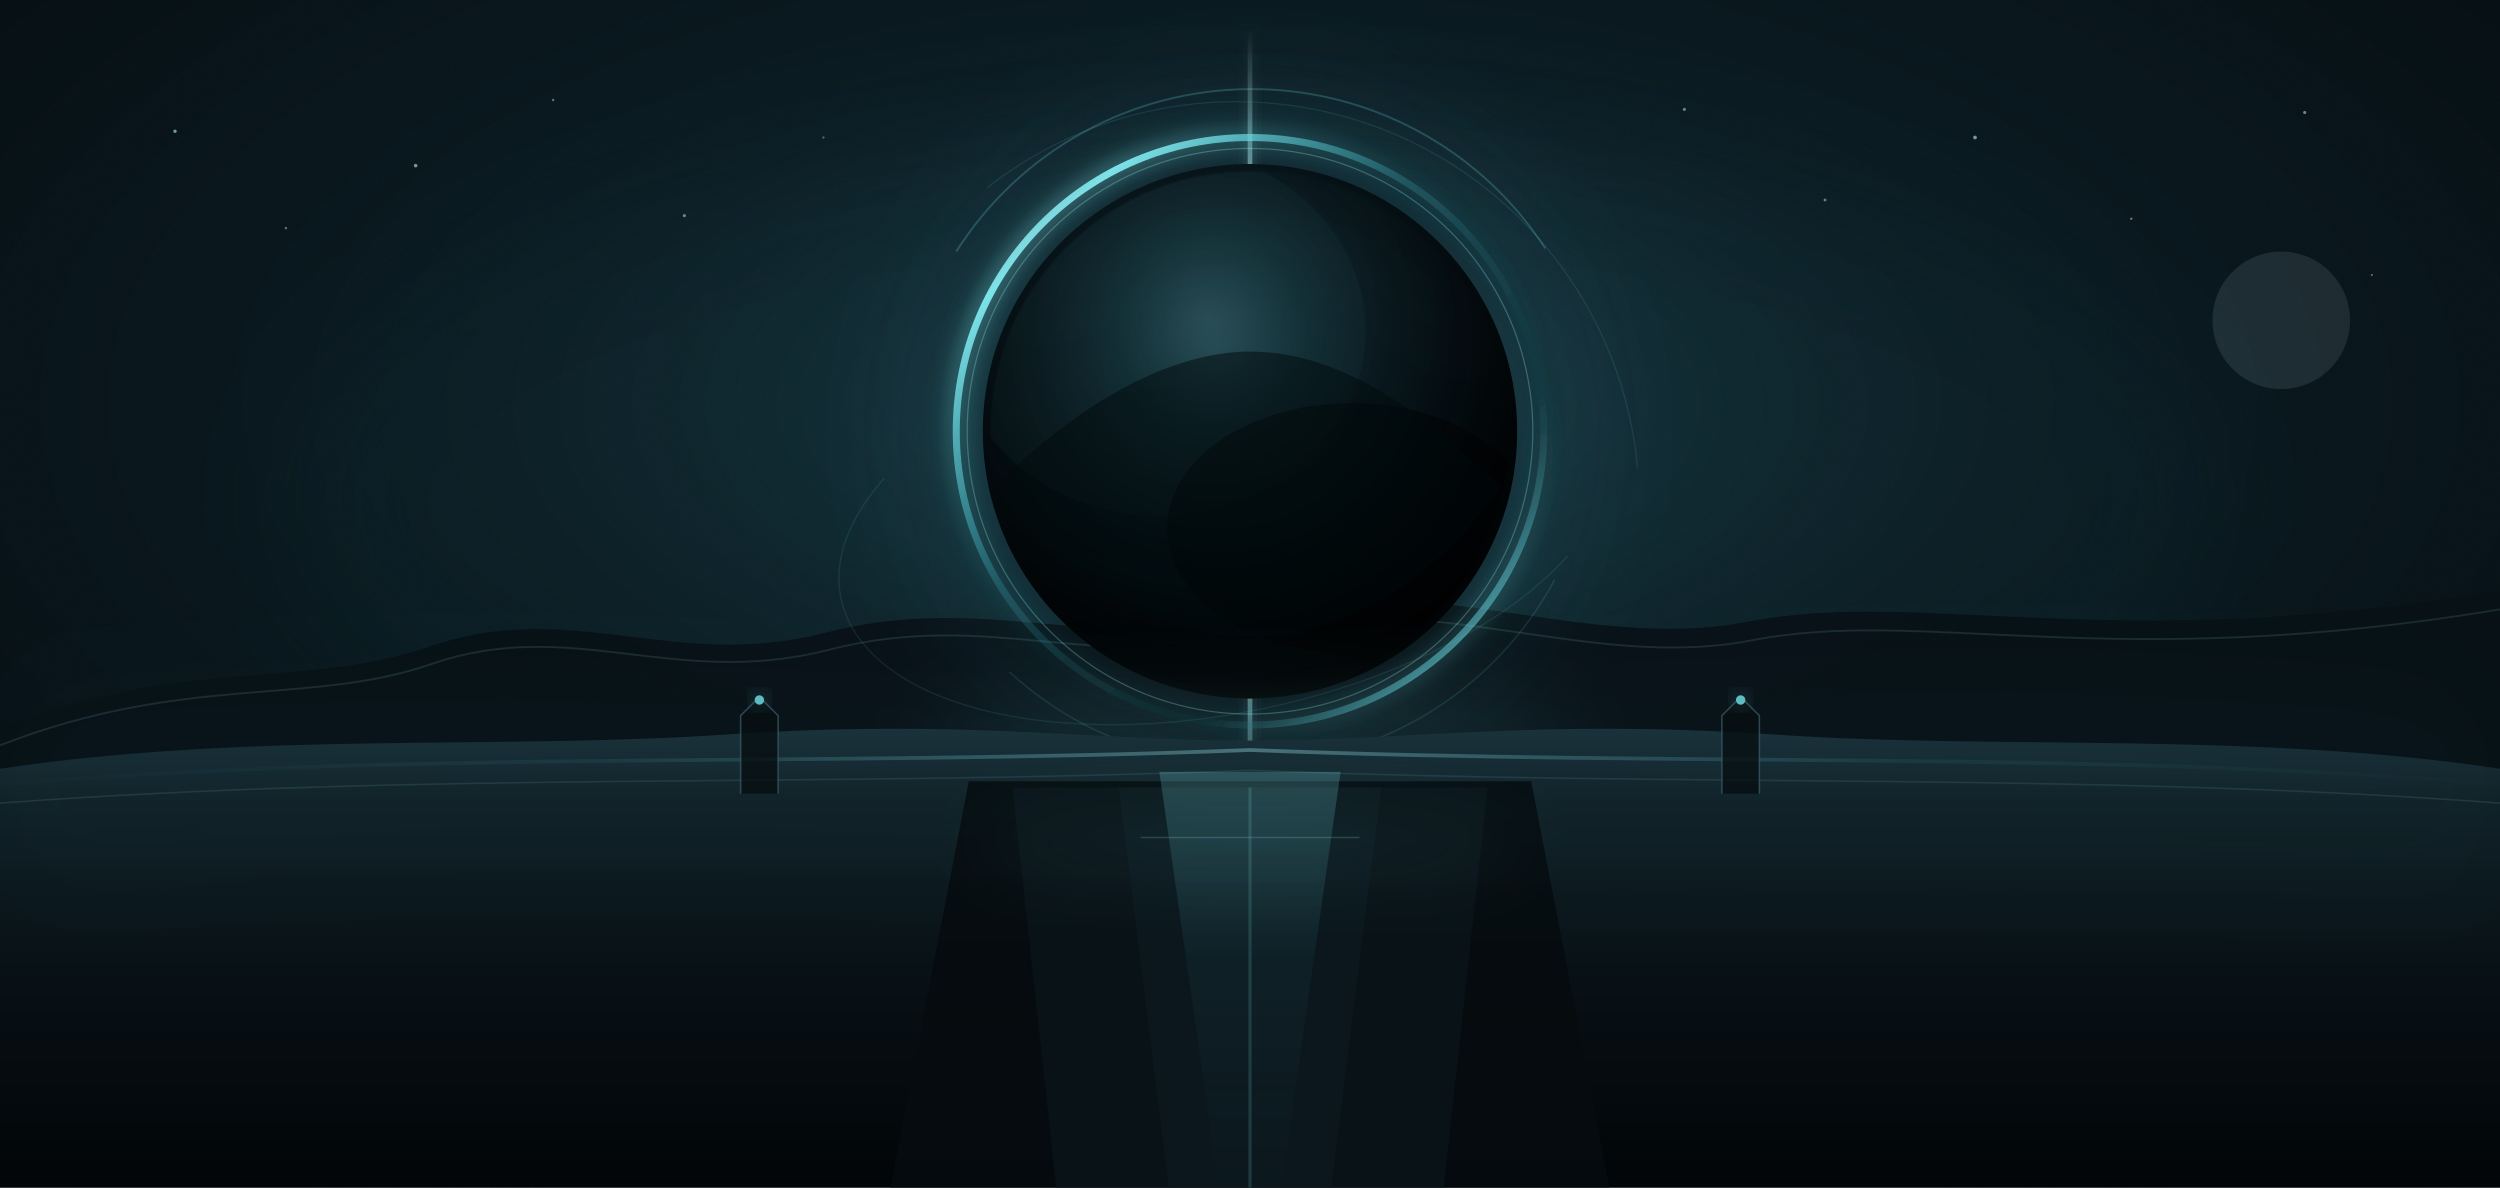
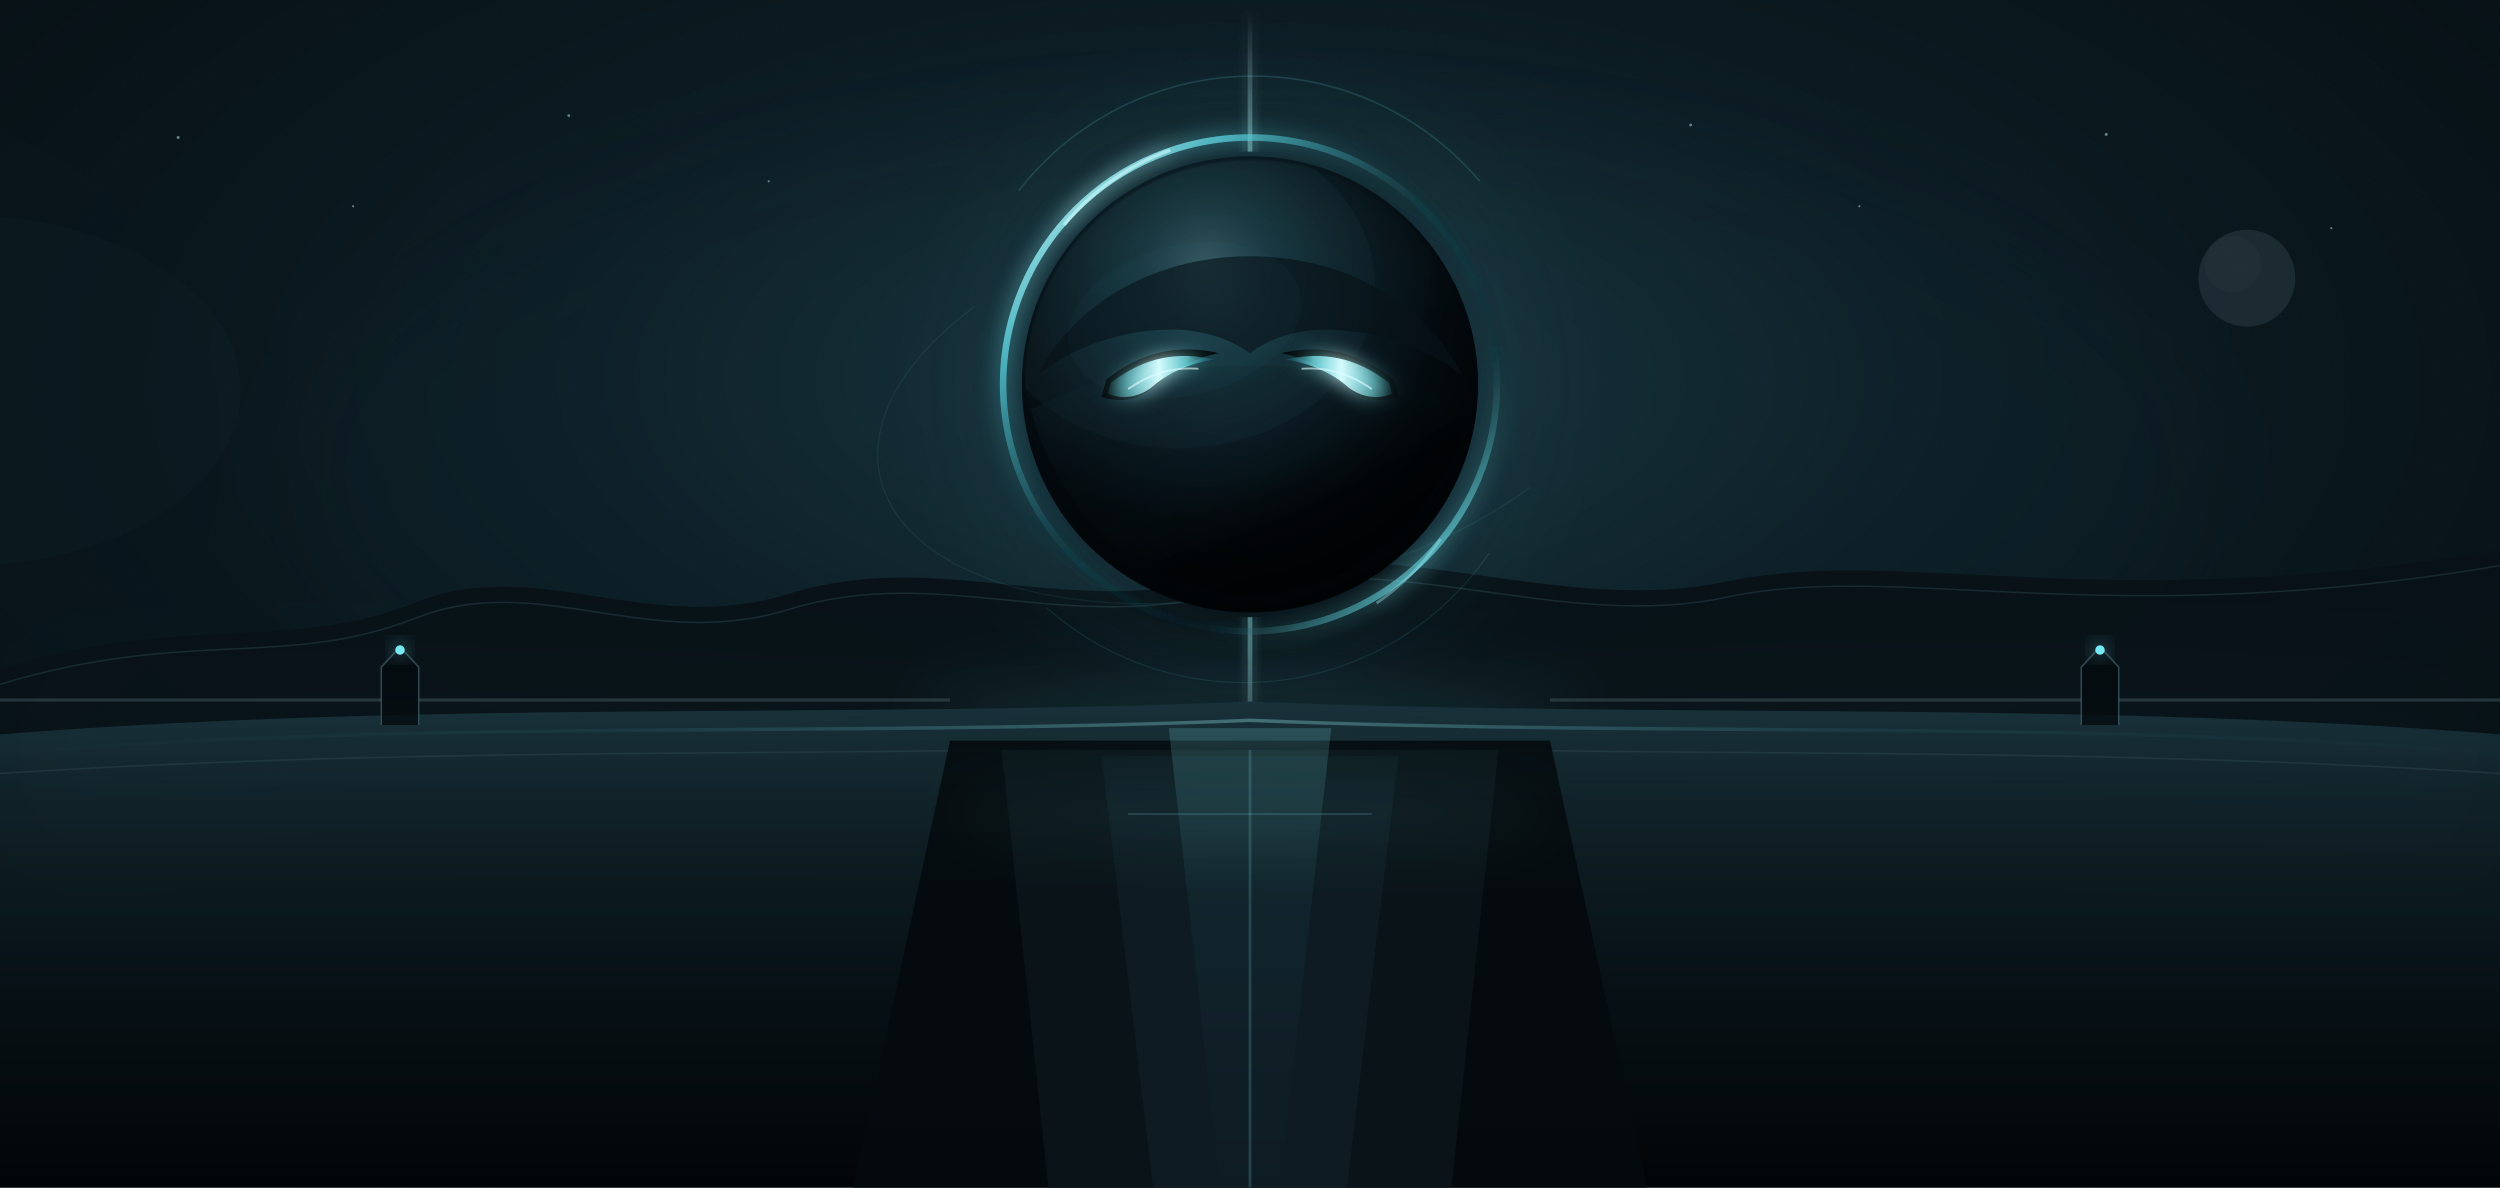
<svg xmlns="http://www.w3.org/2000/svg" viewBox="0 0 1600 760" role="img" aria-label="Decorative Orion cosmic environment">
  <defs>
-     <radialGradient id="sky" cx="50%" cy="34%" r="82%">
-       <stop offset="0" stop-color="#173842" />
-       <stop offset=".34" stop-color="#0a1b22" />
+     <radialGradient id="sky" cx="50%" cy="32%" r="84%">
+       <stop offset="0" stop-color="#18333d" />
+       <stop offset=".34" stop-color="#0b1b22" />
      <stop offset=".7" stop-color="#061015" />
      <stop offset="1" stop-color="#020609" />
    </radialGradient>
-     <radialGradient id="coreVolume" cx="44%" cy="34%" r="70%">
-       <stop offset="0" stop-color="#17323b" />
-       <stop offset=".25" stop-color="#0c2027" />
-       <stop offset=".52" stop-color="#061217" />
-       <stop offset=".78" stop-color="#020608" />
+     <radialGradient id="coreVolume" cx="42%" cy="31%" r="72%">
+       <stop offset="0" stop-color="#17353f" />
+       <stop offset=".22" stop-color="#102832" />
+       <stop offset=".47" stop-color="#09181f" />
+       <stop offset=".72" stop-color="#03090d" />
      <stop offset="1" stop-color="#000203" />
    </radialGradient>
-     <radialGradient id="coreGlass" cx="42%" cy="28%" r="76%">
-       <stop offset="0" stop-color="#9eeef4" stop-opacity=".14" />
-       <stop offset=".28" stop-color="#5ecbd7" stop-opacity=".04" />
-       <stop offset=".6" stop-color="#020608" stop-opacity=".02" />
-       <stop offset="1" stop-color="#000" stop-opacity=".5" />
+     <radialGradient id="coreSheen" cx="40%" cy="23%" r="64%">
+       <stop offset="0" stop-color="#d4fcff" stop-opacity=".16" />
+       <stop offset=".22" stop-color="#83e7ef" stop-opacity=".06" />
+       <stop offset=".48" stop-color="#4cbfca" stop-opacity=".015" />
+       <stop offset="1" stop-color="#000" stop-opacity="0" />
    </radialGradient>
-     <linearGradient id="rimBright" x1="0" y1="0" x2="1" y2="1">
-       <stop offset="0" stop-color="#d9fcff" stop-opacity=".2" />
-       <stop offset=".16" stop-color="#87f5fb" stop-opacity=".88" />
-       <stop offset=".42" stop-color="#35aeba" stop-opacity=".26" />
-       <stop offset=".7" stop-color="#0d3b43" stop-opacity=".12" />
-       <stop offset=".9" stop-color="#74e8f2" stop-opacity=".74" />
-       <stop offset="1" stop-color="#d8fdff" stop-opacity=".34" />
+     <linearGradient id="coreShade" x1="0" y1="0" x2="0.9" y2="1">
+       <stop offset="0" stop-color="#15313a" stop-opacity=".34" />
+       <stop offset=".44" stop-color="#071116" stop-opacity=".12" />
+       <stop offset=".66" stop-color="#000" stop-opacity=".48" />
+       <stop offset="1" stop-color="#000" stop-opacity=".82" />
+     </linearGradient>
+     <linearGradient id="rim" x1="0" y1="0" x2="1" y2="1">
+       <stop offset="0" stop-color="#c9faff" stop-opacity=".12" />
+       <stop offset=".10" stop-color="#b9fbff" stop-opacity=".86" />
+       <stop offset=".22" stop-color="#5edbe7" stop-opacity=".72" />
+       <stop offset=".47" stop-color="#1a6670" stop-opacity=".18" />
+       <stop offset=".70" stop-color="#0b343b" stop-opacity=".08" />
+       <stop offset=".88" stop-color="#70e7f0" stop-opacity=".76" />
+       <stop offset="1" stop-color="#d9fdff" stop-opacity=".24" />
+     </linearGradient>
+     <linearGradient id="eyeLightL" x1="0" y1="0" x2="1" y2="0">
+       <stop offset="0" stop-color="#63dfe9" stop-opacity=".08" />
+       <stop offset=".18" stop-color="#7cebf2" stop-opacity=".48" />
+       <stop offset=".48" stop-color="#d7fdff" stop-opacity=".98" />
+       <stop offset=".74" stop-color="#75e8f0" stop-opacity=".72" />
+       <stop offset="1" stop-color="#2ba0ae" stop-opacity=".12" />
+     </linearGradient>
+     <linearGradient id="eyeLightR" x1="1" y1="0" x2="0" y2="0">
+       <stop offset="0" stop-color="#63dfe9" stop-opacity=".08" />
+       <stop offset=".18" stop-color="#7cebf2" stop-opacity=".48" />
+       <stop offset=".48" stop-color="#d7fdff" stop-opacity=".98" />
+       <stop offset=".74" stop-color="#75e8f0" stop-opacity=".72" />
+       <stop offset="1" stop-color="#2ba0ae" stop-opacity=".12" />
    </linearGradient>
    <linearGradient id="floor" x1="0" y1="0" x2="0" y2="1">
-       <stop offset="0" stop-color="#193039" />
-       <stop offset=".16" stop-color="#102127" />
-       <stop offset=".52" stop-color="#081116" />
+       <stop offset="0" stop-color="#183039" />
+       <stop offset=".18" stop-color="#102127" />
+       <stop offset=".58" stop-color="#071116" />
      <stop offset="1" stop-color="#020507" />
    </linearGradient>
    <linearGradient id="beam" x1="0" y1="0" x2="0" y2="1">
      <stop offset="0" stop-color="#d9fdff" stop-opacity="0" />
-       <stop offset=".2" stop-color="#a8f8fc" stop-opacity=".72" />
-       <stop offset=".5" stop-color="#62dce8" stop-opacity=".94" />
-       <stop offset=".8" stop-color="#a8f8fc" stop-opacity=".62" />
+       <stop offset=".2" stop-color="#a8f8fc" stop-opacity=".65" />
+       <stop offset=".5" stop-color="#62dce8" stop-opacity=".9" />
+       <stop offset=".8" stop-color="#a8f8fc" stop-opacity=".52" />
      <stop offset="1" stop-color="#d9fdff" stop-opacity="0" />
    </linearGradient>
    <linearGradient id="horizonGlow" x1="0" y1="0" x2="1" y2="0">
      <stop offset="0" stop-color="#61dbe6" stop-opacity="0" />
-       <stop offset=".24" stop-color="#61dbe6" stop-opacity=".12" />
-       <stop offset=".5" stop-color="#a8f8fc" stop-opacity=".55" />
-       <stop offset=".76" stop-color="#61dbe6" stop-opacity=".12" />
+       <stop offset=".25" stop-color="#61dbe6" stop-opacity=".10" />
+       <stop offset=".5" stop-color="#a8f8fc" stop-opacity=".52" />
+       <stop offset=".75" stop-color="#61dbe6" stop-opacity=".10" />
      <stop offset="1" stop-color="#61dbe6" stop-opacity="0" />
    </linearGradient>
    <linearGradient id="reflection" x1="0" y1="0" x2="0" y2="1">
-       <stop offset="0" stop-color="#8ef1f6" stop-opacity=".28" />
-       <stop offset=".45" stop-color="#4ec7d2" stop-opacity=".07" />
+       <stop offset="0" stop-color="#8ef1f6" stop-opacity=".26" />
+       <stop offset=".36" stop-color="#4ec7d2" stop-opacity=".08" />
      <stop offset="1" stop-color="#4ec7d2" stop-opacity="0" />
    </linearGradient>
-     <filter id="glowSmall" x="-80%" y="-80%" width="260%" height="260%">
-       <feGaussianBlur stdDeviation="7" result="blur" />
+     <filter id="glowS" x="-100%" y="-100%" width="300%" height="300%">
+       <feGaussianBlur stdDeviation="6" result="b" />
      <feMerge>
-         <feMergeNode in="blur" />
+         <feMergeNode in="b" />
        <feMergeNode in="SourceGraphic" />
      </feMerge>
    </filter>
-     <filter id="glowLarge" x="-100%" y="-100%" width="300%" height="300%">
-       <feGaussianBlur stdDeviation="24" />
+     <filter id="glowM" x="-100%" y="-100%" width="300%" height="300%">
+       <feGaussianBlur stdDeviation="18" />
    </filter>
-     <filter id="atmosphere" x="-30%" y="-50%" width="160%" height="200%">
-       <feGaussianBlur stdDeviation="38" />
+     <filter id="haze" x="-30%" y="-60%" width="160%" height="220%">
+       <feGaussianBlur stdDeviation="34" />
    </filter>
    <filter id="grain" x="-20%" y="-20%" width="140%" height="140%">
-       <feTurbulence type="fractalNoise" baseFrequency=".72" numOctaves="3" seed="17" result="noise" />
-       <feColorMatrix in="noise" type="saturate" values="0" result="mono" />
-       <feComponentTransfer in="mono">
-         <feFuncA type="table" tableValues="0 .045" />
+       <feTurbulence type="fractalNoise" baseFrequency=".75" numOctaves="3" seed="29" result="n" />
+       <feColorMatrix in="n" type="saturate" values="0" result="m" />
+       <feComponentTransfer in="m">
+         <feFuncA type="table" tableValues="0 .042" />
      </feComponentTransfer>
    </filter>
-     <mask id="coreOcclusion">
+     <clipPath id="coreClip">
+       <circle cx="800" cy="246" r="144" />
+     </clipPath>
+     <mask id="beamMask">
      <rect width="1600" height="760" fill="white" />
-       <circle cx="800" cy="276" r="171" fill="black" />
+       <circle cx="800" cy="246" r="149" fill="black" />
    </mask>
-     <clipPath id="coreClip">
-       <circle cx="800" cy="276" r="166" />
-     </clipPath>
  </defs>
  <rect width="1600" height="760" fill="url(#sky)" />
-   <ellipse cx="800" cy="320" rx="620" ry="250" fill="#17404a" opacity=".12" filter="url(#atmosphere)" />
-   <rect width="1600" height="760" filter="url(#grain)" opacity=".34" />
-   <g fill="#b9f6fb">
-     <circle cx="112" cy="84" r="1.1" opacity=".58" />
-     <circle cx="183" cy="146" r=".8" opacity=".42" />
-     <circle cx="266" cy="106" r="1.15" opacity=".58" />
-     <circle cx="354" cy="64" r=".8" opacity=".42" />
-     <circle cx="438" cy="138" r="1" opacity=".5" />
-     <circle cx="527" cy="88" r=".7" opacity=".4" />
-     <circle cx="1078" cy="70" r="1" opacity=".5" />
-     <circle cx="1168" cy="128" r=".9" opacity=".48" />
-     <circle cx="1264" cy="88" r="1.2" opacity=".58" />
-     <circle cx="1364" cy="140" r=".8" opacity=".42" />
-     <circle cx="1475" cy="72" r="1" opacity=".52" />
-     <circle cx="1518" cy="176" r=".7" opacity=".4" />
+   <ellipse cx="800" cy="302" rx="610" ry="244" fill="#17404a" opacity=".09" filter="url(#haze)" />
+   <rect width="1600" height="760" filter="url(#grain)" opacity=".32" />
+   <g fill="#b8f3f8" opacity=".48">
+     <circle cx="114" cy="88" r="1" />
+     <circle cx="226" cy="132" r=".7" />
+     <circle cx="364" cy="74" r=".9" />
+     <circle cx="492" cy="116" r=".7" />
+     <circle cx="1082" cy="80" r=".9" />
+     <circle cx="1190" cy="132" r=".7" />
+     <circle cx="1348" cy="86" r="1" />
+     <circle cx="1492" cy="146" r=".7" />
  </g>
-   <circle cx="1460" cy="205" r="44" fill="#a7c1c8" opacity=".13" />
-   <path d="M0 466 C116 420 196 441 274 414 C366 382 430 430 528 405 C632 378 704 420 800 393 C908 362 1014 418 1118 398 C1230 376 1348 420 1600 378 L1600 506 L0 506 Z" fill="#071116" opacity=".96" />
-   <path d="M0 477 C118 431 198 452 276 425 C366 394 431 441 530 416 C634 389 705 432 801 405 C910 374 1016 430 1120 410 C1232 388 1348 432 1600 390" fill="none" stroke="#37545c" stroke-width="1.2" opacity=".38" />
-   <g mask="url(#coreOcclusion)">
-     <rect x="794" y="18" width="12" height="520" fill="url(#beam)" opacity=".26" filter="url(#glowLarge)" />
-     <rect x="798.5" y="18" width="3" height="520" fill="url(#beam)" opacity=".78" filter="url(#glowSmall)" />
+   <circle cx="-72" cy="286" r="214" fill="#0a161c" opacity=".42" />
+   <ellipse cx="-22" cy="250" rx="176" ry="112" fill="#4a7b85" opacity=".035" />
+   <circle cx="1438" cy="178" r="31" fill="#acc6cd" opacity=".11" />
+   <circle cx="1429" cy="169" r="18" fill="#d6e4e6" opacity=".025" />
+   <path d="M0 428 C118 392 182 418 265 386 C344 354 414 408 505 380 C602 350 684 398 790 368 C892 340 1000 395 1106 372 C1216 349 1346 395 1600 352 L1600 494 L0 494 Z" fill="#071116" opacity=".94" />
+   <path d="M0 438 C118 402 182 428 265 396 C344 364 414 418 505 390 C602 360 684 408 790 378 C892 350 1000 405 1106 382 C1216 359 1346 405 1600 362" fill="none" stroke="#36525a" stroke-width="1" opacity=".36" />
+   <g mask="url(#beamMask)">
+     <rect x="794" y="8" width="12" height="504" fill="url(#beam)" opacity=".22" filter="url(#glowM)" />
+     <rect x="798.5" y="8" width="3" height="504" fill="url(#beam)" opacity=".72" filter="url(#glowS)" />
  </g>
-   <circle cx="800" cy="276" r="224" fill="none" stroke="#65dce7" stroke-width="22" opacity=".045" filter="url(#glowLarge)" />
-   <path d="M612 161 A224 224 0 0 1 989 159" fill="none" stroke="#70e5ef" stroke-width="1.2" opacity=".22" />
-   <path d="M995 371 A224 224 0 0 1 646 430" fill="none" stroke="#70e5ef" stroke-width="1" opacity=".12" />
-   <path d="M632 120 A258 258 0 0 1 1048 299" fill="none" stroke="#6edee9" stroke-width=".8" opacity=".11" />
-   <path d="M566 306 A246 122 -12 0 0 1003 356" fill="none" stroke="#72dce6" stroke-width=".9" opacity=".1" />
-   <circle cx="800" cy="276" r="190" fill="none" stroke="#56d5e1" stroke-width="22" opacity=".08" filter="url(#glowLarge)" />
-   <circle cx="800" cy="276" r="188" fill="none" stroke="url(#rimBright)" stroke-width="4.5" filter="url(#glowSmall)" />
-   <circle cx="800" cy="276" r="181" fill="none" stroke="#b6fbff" stroke-width=".8" opacity=".25" />
-   <circle cx="800" cy="276" r="171" fill="url(#coreVolume)" />
-   <circle cx="800" cy="276" r="167" fill="url(#coreGlass)" />
+   <circle cx="800" cy="246" r="190" fill="none" stroke="#60dbe6" stroke-width="20" opacity=".035" filter="url(#glowM)" />
+   <path d="M652 122 A190 190 0 0 1 947 116" fill="none" stroke="#73e2ec" stroke-width="1" opacity=".16" />
+   <path d="M953 354 A190 190 0 0 1 670 389" fill="none" stroke="#73e2ec" stroke-width=".8" opacity=".10" />
+   <path d="M624 196 A226 116 -12 0 0 979 312" fill="none" stroke="#72dce6" stroke-width=".8" opacity=".08" />
+   <circle cx="800" cy="246" r="160" fill="none" stroke="#45c8d4" stroke-width="22" opacity=".055" filter="url(#glowM)" />
+   <circle cx="800" cy="246" r="158" fill="none" stroke="url(#rim)" stroke-width="4.2" filter="url(#glowS)" />
+   <path d="M681 144 A158 158 0 0 1 749 96" fill="none" stroke="#d6fdff" stroke-width="2.2" opacity=".58" filter="url(#glowS)" />
+   <path d="M922 345 A158 158 0 0 1 881 386" fill="none" stroke="#9ff6fb" stroke-width="1.8" opacity=".4" filter="url(#glowS)" />
+   <circle cx="800" cy="246" r="146" fill="url(#coreVolume)" />
+   <circle cx="800" cy="246" r="143" fill="url(#coreSheen)" />
  <g clip-path="url(#coreClip)">
-     <ellipse cx="742" cy="212" rx="132" ry="118" fill="#69dce8" opacity=".035" />
-     <ellipse cx="865" cy="338" rx="118" ry="80" fill="#000" opacity=".44" />
-     <path d="M640 308 C706 244 762 225 800 225 C845 225 896 248 960 312 C916 376 854 407 800 407 C740 407 682 371 640 308 Z" fill="#00090c" opacity=".52" />
-     <path d="M650 200 C708 155 758 143 806 146 C861 150 907 178 946 225" fill="none" stroke="#a6f6fa" stroke-width="18" opacity=".025" filter="url(#glowLarge)" />
+     <ellipse cx="754" cy="183" rx="126" ry="104" fill="#77dfe8" opacity=".035" />
+     <path d="M664 240 C690 190 744 164 800 164 C858 164 910 191 936 240 C912 222 878 210 844 211 C827 212 812 217 800 226 C787 217 772 212 754 211 C719 210 687 222 664 240 Z" fill="#071217" opacity=".68" />
+     <path d="M660 262 C706 239 744 234 800 234 C856 234 895 240 940 263 C922 332 868 378 800 382 C732 378 678 332 660 262 Z" fill="url(#coreShade)" opacity=".88" />
+     <path d="M680 170 C723 133 766 124 807 126 C851 128 893 148 922 180" fill="none" stroke="#b6f8fb" stroke-width="18" opacity=".025" filter="url(#glowM)" />
+     <ellipse cx="758" cy="205" rx="76" ry="48" fill="#54c4cf" opacity=".028" transform="rotate(-14 758 205)" />
  </g>
-   <ellipse cx="800" cy="475" rx="210" ry="28" fill="#61dbe6" opacity=".10" filter="url(#glowLarge)" />
-   <path d="M0 492 C160 468 322 480 466 470 C618 460 696 474 800 474 C904 474 982 460 1134 470 C1278 480 1440 468 1600 492 L1600 760 L0 760 Z" fill="url(#floor)" />
-   <path d="M0 502 C268 480 520 491 800 480 C1080 491 1332 480 1600 502" fill="none" stroke="url(#horizonGlow)" stroke-width="2.4" opacity=".62" />
-   <path d="M0 514 C268 494 520 504 800 493 C1080 504 1332 494 1600 514" fill="none" stroke="#45616a" stroke-width="1" opacity=".32" />
-   <path d="M620 500 L980 500 L1030 760 L570 760 Z" fill="#050b0e" opacity=".92" />
-   <path d="M648 504 L952 504 L924 760 L676 760 Z" fill="#0a1418" opacity=".82" />
-   <path d="M716 504 L884 504 L852 760 L748 760 Z" fill="#0d1a20" opacity=".62" />
-   <path d="M800 504 L800 760" stroke="#83edf3" stroke-width="2" opacity=".16" />
-   <path d="M698 520 L902 520" stroke="url(#horizonGlow)" stroke-width="1.2" opacity=".58" />
-   <path d="M730 536 L870 536" stroke="#8eeff4" stroke-width="1" opacity=".18" />
-   <path d="M742 494 L780 760 L820 760 L858 494" fill="url(#reflection)" opacity=".74" />
-   <ellipse cx="800" cy="538" rx="178" ry="18" fill="#5ed4df" opacity=".08" filter="url(#glowLarge)" />
-   <g opacity=".78">
-     <path d="M474 508 L474 458 L486 446 L498 458 L498 508" fill="#050a0d" stroke="#34535d" />
-     <path d="M1102 508 L1102 458 L1114 446 L1126 458 L1126 508" fill="#050a0d" stroke="#34535d" />
-     <circle cx="486" cy="448" r="3" fill="#77eaf2" filter="url(#glowSmall)" />
-     <circle cx="1114" cy="448" r="3" fill="#77eaf2" filter="url(#glowSmall)" />
+   <g clip-path="url(#coreClip)">
+     <path d="M708 243 C730 225 755 220 780 226 C766 229 752 235 739 247 C729 256 718 258 705 254 Z" fill="#020608" opacity=".95" />
+     <path d="M892 243 C870 225 845 220 820 226 C834 229 848 235 861 247 C871 256 882 258 895 254 Z" fill="#020608" opacity=".95" />
+     <path d="M711 245 C733 228 754 225 777 230 C760 233 747 239 737 248 C729 254 719 256 709 252 Z" fill="url(#eyeLightL)" filter="url(#glowS)" />
+     <path d="M889 245 C867 228 846 225 823 230 C840 233 853 239 863 248 C871 254 881 256 891 252 Z" fill="url(#eyeLightR)" filter="url(#glowS)" />
+     <path d="M722 249 C738 238 752 235 767 236" fill="none" stroke="#e1feff" stroke-width="1.2" opacity=".62" />
+     <path d="M878 249 C862 238 848 235 833 236" fill="none" stroke="#e1feff" stroke-width="1.2" opacity=".62" />
  </g>
-   <path d="M0 448 C360 414 614 455 800 448 C1030 438 1260 410 1600 450 L1600 570 C1260 540 1010 560 800 554 C560 548 310 530 0 562 Z" fill="#4ac6d0" opacity=".022" filter="url(#atmosphere)" />
+   <ellipse cx="800" cy="454" rx="206" ry="24" fill="#62dbe5" opacity=".09" filter="url(#glowM)" />
+   <path d="M0 470 C280 448 532 460 800 449 C1068 460 1320 448 1600 470 L1600 760 L0 760 Z" fill="url(#floor)" />
+   <path d="M0 482 C280 460 532 472 800 461 C1068 472 1320 460 1600 482" fill="none" stroke="url(#horizonGlow)" stroke-width="2.2" opacity=".62" />
+   <path d="M0 495 C300 476 542 486 800 476 C1058 486 1300 476 1600 495" fill="none" stroke="#405c64" stroke-width="1" opacity=".28" />
+   <path d="M608 474 L992 474 L1054 760 L546 760 Z" fill="#040a0d" opacity=".94" />
+   <path d="M641 480 L959 480 L929 760 L671 760 Z" fill="#0a151a" opacity=".86" />
+   <path d="M705 484 L895 484 L862 760 L738 760 Z" fill="#0f1f25" opacity=".72" />
+   <path d="M800 480 L800 760" stroke="#86edf3" stroke-width="1.8" opacity=".18" />
+   <path d="M686 500 L914 500" stroke="url(#horizonGlow)" stroke-width="1.3" opacity=".62" />
+   <path d="M722 521 L878 521" stroke="#8feff4" stroke-width="1" opacity=".20" />
+   <path d="M748 466 L781 760 L819 760 L852 466" fill="url(#reflection)" opacity=".66" />
+   <path d="M244 464 L244 427 L256 414 L268 427 L268 464" fill="#04090c" stroke="#36535b" opacity=".82" />
+   <path d="M1332 464 L1332 427 L1344 414 L1356 427 L1356 464" fill="#04090c" stroke="#36535b" opacity=".82" />
+   <circle cx="256" cy="416" r="3" fill="#76eaf2" filter="url(#glowS)" />
+   <circle cx="1344" cy="416" r="3" fill="#76eaf2" filter="url(#glowS)" />
+   <path d="M0 448 L244 448 M268 448 L608 448 M992 448 L1332 448 M1356 448 L1600 448" stroke="#546d74" stroke-width="2" opacity=".38" />
+   <ellipse cx="800" cy="520" rx="190" ry="18" fill="#58ced8" opacity=".07" filter="url(#glowM)" />
+   <path d="M0 428 C360 402 604 439 800 432 C1030 424 1262 400 1600 432 L1600 548 C1260 524 1010 542 800 536 C560 530 310 518 0 544 Z" fill="#4ac6d0" opacity=".018" filter="url(#haze)" />
</svg>
